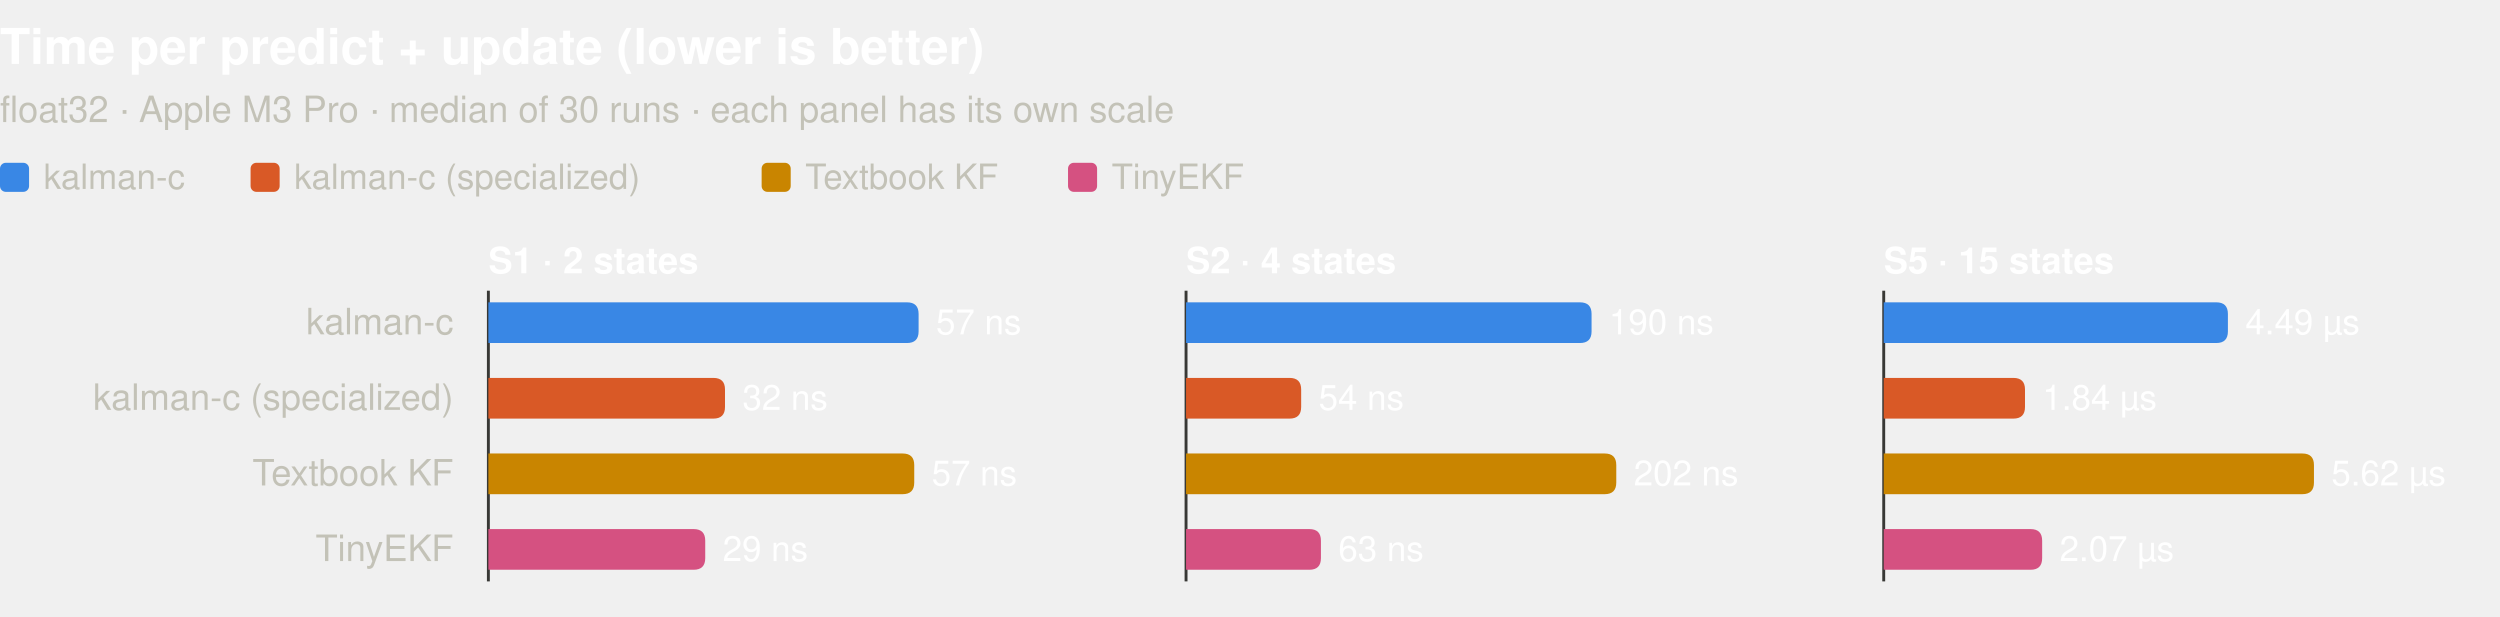
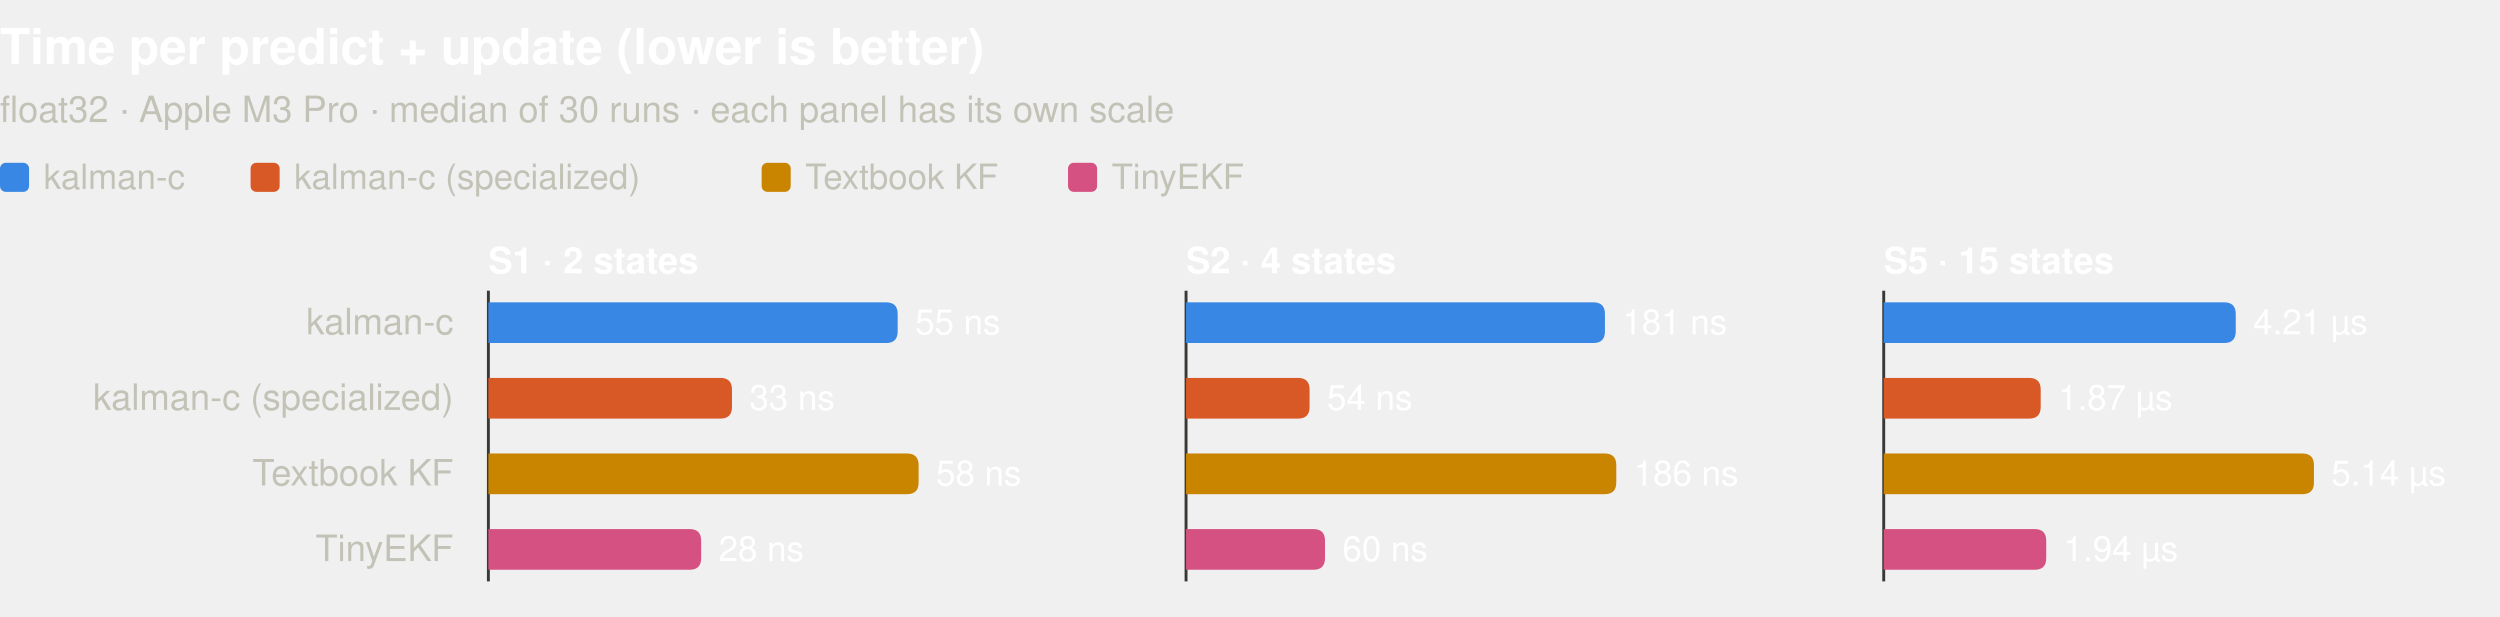
<svg xmlns="http://www.w3.org/2000/svg" width="860" height="212" viewBox="0 0 860 212" role="img" aria-label="Time per predict + update (lower is better)" font-family="system-ui, -apple-system, 'Segoe UI', Helvetica, Arial, sans-serif">
  <text x="0" y="22" font-size="17" font-weight="600" fill="#ffffff">Time per predict + update (lower is better)</text>
  <text x="0" y="42" font-size="12.5" fill="#c3c2b7">float32 · Apple M3 Pro · median of 30 runs · each panel has its own scale</text>
  <rect x="0" y="56" width="10" height="10" rx="2" fill="#3987e5" />
  <text x="15" y="65" font-size="12" fill="#c3c2b7">kalman-c</text>
  <rect x="86.2" y="56" width="10" height="10" rx="2" fill="#d95926" />
  <text x="101.2" y="65" font-size="12" fill="#c3c2b7">kalman-c (specialized)</text>
  <rect x="262.0" y="56" width="10" height="10" rx="2" fill="#c98500" />
  <text x="277.0" y="65" font-size="12" fill="#c3c2b7">Textbook KF</text>
  <rect x="367.4" y="56" width="10" height="10" rx="2" fill="#d55181" />
  <text x="382.4" y="65" font-size="12" fill="#c3c2b7">TinyEKF</text>
  <text x="156" y="115.0" font-size="12.5" text-anchor="end" fill="#c3c2b7">kalman-c</text>
  <text x="156" y="141.0" font-size="12.5" text-anchor="end" fill="#c3c2b7">kalman-c (specialized)</text>
  <text x="156" y="167.0" font-size="12.5" text-anchor="end" fill="#c3c2b7">Textbook KF</text>
  <text x="156" y="193.0" font-size="12.5" text-anchor="end" fill="#c3c2b7">TinyEKF</text>
  <text x="168.0" y="94" font-size="12.5" font-weight="600" fill="#ffffff">S1 · 2 states</text>
  <line x1="168.0" y1="100" x2="168.0" y2="200" stroke="#383835" stroke-width="1" />
-   <path d="M168.0,104.0 H312.0 Q316.0,104.0 316.0,108.0 V114.0 Q316.0,118.0 312.0,118.0 H168.0 Z" fill="#3987e5" />
-   <text x="322.0" y="115.0" font-size="12" fill="#ffffff">57 ns</text>
-   <path d="M168.0,130.0 H245.4 Q249.4,130.0 249.4,134.0 V140.0 Q249.4,144.0 245.4,144.0 H168.0 Z" fill="#d95926" />
-   <text x="255.4" y="141.0" font-size="12" fill="#ffffff">32 ns</text>
-   <path d="M168.0,156.0 H310.5 Q314.5,156.0 314.5,160.0 V166.0 Q314.5,170.0 310.5,170.0 H168.0 Z" fill="#c98500" />
-   <text x="320.5" y="167.0" font-size="12" fill="#ffffff">57 ns</text>
-   <path d="M168.0,182.0 H238.6 Q242.6,182.0 242.6,186.0 V192.0 Q242.6,196.0 238.6,196.0 H168.0 Z" fill="#d55181" />
-   <text x="248.6" y="193.0" font-size="12" fill="#ffffff">29 ns</text>
+   <path d="M168.0,104.0 H304.8 Q308.8,104.0 308.8,108.0 V114.0 Q308.8,118.0 304.8,118.0 H168.0 Z" fill="#3987e5" />
+   <text x="314.8" y="115.0" font-size="12" fill="#ffffff">55 ns</text>
+   <path d="M168.0,130.0 H247.8 Q251.8,130.0 251.8,134.0 V140.0 Q251.8,144.0 247.8,144.0 H168.0 Z" fill="#d95926" />
+   <text x="257.8" y="141.0" font-size="12" fill="#ffffff">33 ns</text>
+   <path d="M168.0,156.0 H312.0 Q316.0,156.0 316.0,160.0 V166.0 Q316.0,170.0 312.0,170.0 H168.0 Z" fill="#c98500" />
+   <text x="322.0" y="167.0" font-size="12" fill="#ffffff">58 ns</text>
+   <path d="M168.0,182.0 H237.2 Q241.2,182.0 241.2,186.0 V192.0 Q241.2,196.0 237.2,196.0 H168.0 Z" fill="#d55181" />
+   <text x="247.2" y="193.0" font-size="12" fill="#ffffff">28 ns</text>
  <text x="408.0" y="94" font-size="12.5" font-weight="600" fill="#ffffff">S2 · 4 states</text>
  <line x1="408.0" y1="100" x2="408.0" y2="200" stroke="#383835" stroke-width="1" />
-   <path d="M408.0,104.0 H543.5 Q547.5,104.0 547.5,108.0 V114.0 Q547.5,118.0 543.5,118.0 H408.0 Z" fill="#3987e5" />
-   <text x="553.5" y="115.0" font-size="12" fill="#ffffff">190 ns</text>
-   <path d="M408.0,130.0 H443.6 Q447.6,130.0 447.6,134.0 V140.0 Q447.6,144.0 443.6,144.0 H408.0 Z" fill="#d95926" />
-   <text x="453.6" y="141.0" font-size="12" fill="#ffffff">54 ns</text>
+   <path d="M408.0,104.0 H548.1 Q552.1,104.0 552.1,108.0 V114.0 Q552.1,118.0 548.1,118.0 H408.0 Z" fill="#3987e5" />
+   <text x="558.1" y="115.0" font-size="12" fill="#ffffff">181 ns</text>
+   <path d="M408.0,130.0 H446.5 Q450.5,130.0 450.5,134.0 V140.0 Q450.5,144.0 446.5,144.0 H408.0 Z" fill="#d95926" />
+   <text x="456.5" y="141.0" font-size="12" fill="#ffffff">54 ns</text>
  <path d="M408.0,156.0 H552.0 Q556.0,156.0 556.0,160.0 V166.0 Q556.0,170.0 552.0,170.0 H408.0 Z" fill="#c98500" />
-   <text x="562.0" y="167.0" font-size="12" fill="#ffffff">202 ns</text>
-   <path d="M408.0,182.0 H450.4 Q454.4,182.0 454.4,186.0 V192.0 Q454.4,196.0 450.4,196.0 H408.0 Z" fill="#d55181" />
-   <text x="460.4" y="193.0" font-size="12" fill="#ffffff">63 ns</text>
+   <text x="562.0" y="167.0" font-size="12" fill="#ffffff">186 ns</text>
+   <path d="M408.0,182.0 H451.8 Q455.8,182.0 455.8,186.0 V192.0 Q455.8,196.0 451.8,196.0 H408.0 Z" fill="#d55181" />
+   <text x="461.8" y="193.0" font-size="12" fill="#ffffff">60 ns</text>
  <text x="648.0" y="94" font-size="12.5" font-weight="600" fill="#ffffff">S5 · 15 states</text>
  <line x1="648.0" y1="100" x2="648.0" y2="200" stroke="#383835" stroke-width="1" />
-   <path d="M648.0,104.0 H762.4 Q766.4,104.0 766.4,108.0 V114.0 Q766.4,118.0 762.4,118.0 H648.0 Z" fill="#3987e5" />
-   <text x="772.4" y="115.0" font-size="12" fill="#ffffff">4.49 µs</text>
-   <path d="M648.0,130.0 H692.6 Q696.6,130.0 696.6,134.0 V140.0 Q696.6,144.0 692.6,144.0 H648.0 Z" fill="#d95926" />
-   <text x="702.6" y="141.0" font-size="12" fill="#ffffff">1.84 µs</text>
+   <path d="M648.0,104.0 H765.1 Q769.1,104.0 769.1,108.0 V114.0 Q769.1,118.0 765.1,118.0 H648.0 Z" fill="#3987e5" />
+   <text x="775.1" y="115.0" font-size="12" fill="#ffffff">4.21 µs</text>
+   <path d="M648.0,130.0 H698.0 Q702.0,130.0 702.0,134.0 V140.0 Q702.0,144.0 698.0,144.0 H648.0 Z" fill="#d95926" />
+   <text x="708.0" y="141.0" font-size="12" fill="#ffffff">1.87 µs</text>
  <path d="M648.0,156.0 H792.0 Q796.0,156.0 796.0,160.0 V166.0 Q796.0,170.0 792.0,170.0 H648.0 Z" fill="#c98500" />
-   <text x="802.0" y="167.0" font-size="12" fill="#ffffff">5.62 µs</text>
-   <path d="M648.0,182.0 H698.5 Q702.5,182.0 702.5,186.0 V192.0 Q702.5,196.0 698.5,196.0 H648.0 Z" fill="#d55181" />
-   <text x="708.5" y="193.0" font-size="12" fill="#ffffff">2.07 µs</text>
+   <text x="802.0" y="167.0" font-size="12" fill="#ffffff">5.14 µs</text>
+   <path d="M648.0,182.0 H699.9 Q703.9,182.0 703.9,186.0 V192.0 Q703.9,196.0 699.9,196.0 H648.0 Z" fill="#d55181" />
+   <text x="709.9" y="193.0" font-size="12" fill="#ffffff">1.94 µs</text>
</svg>
